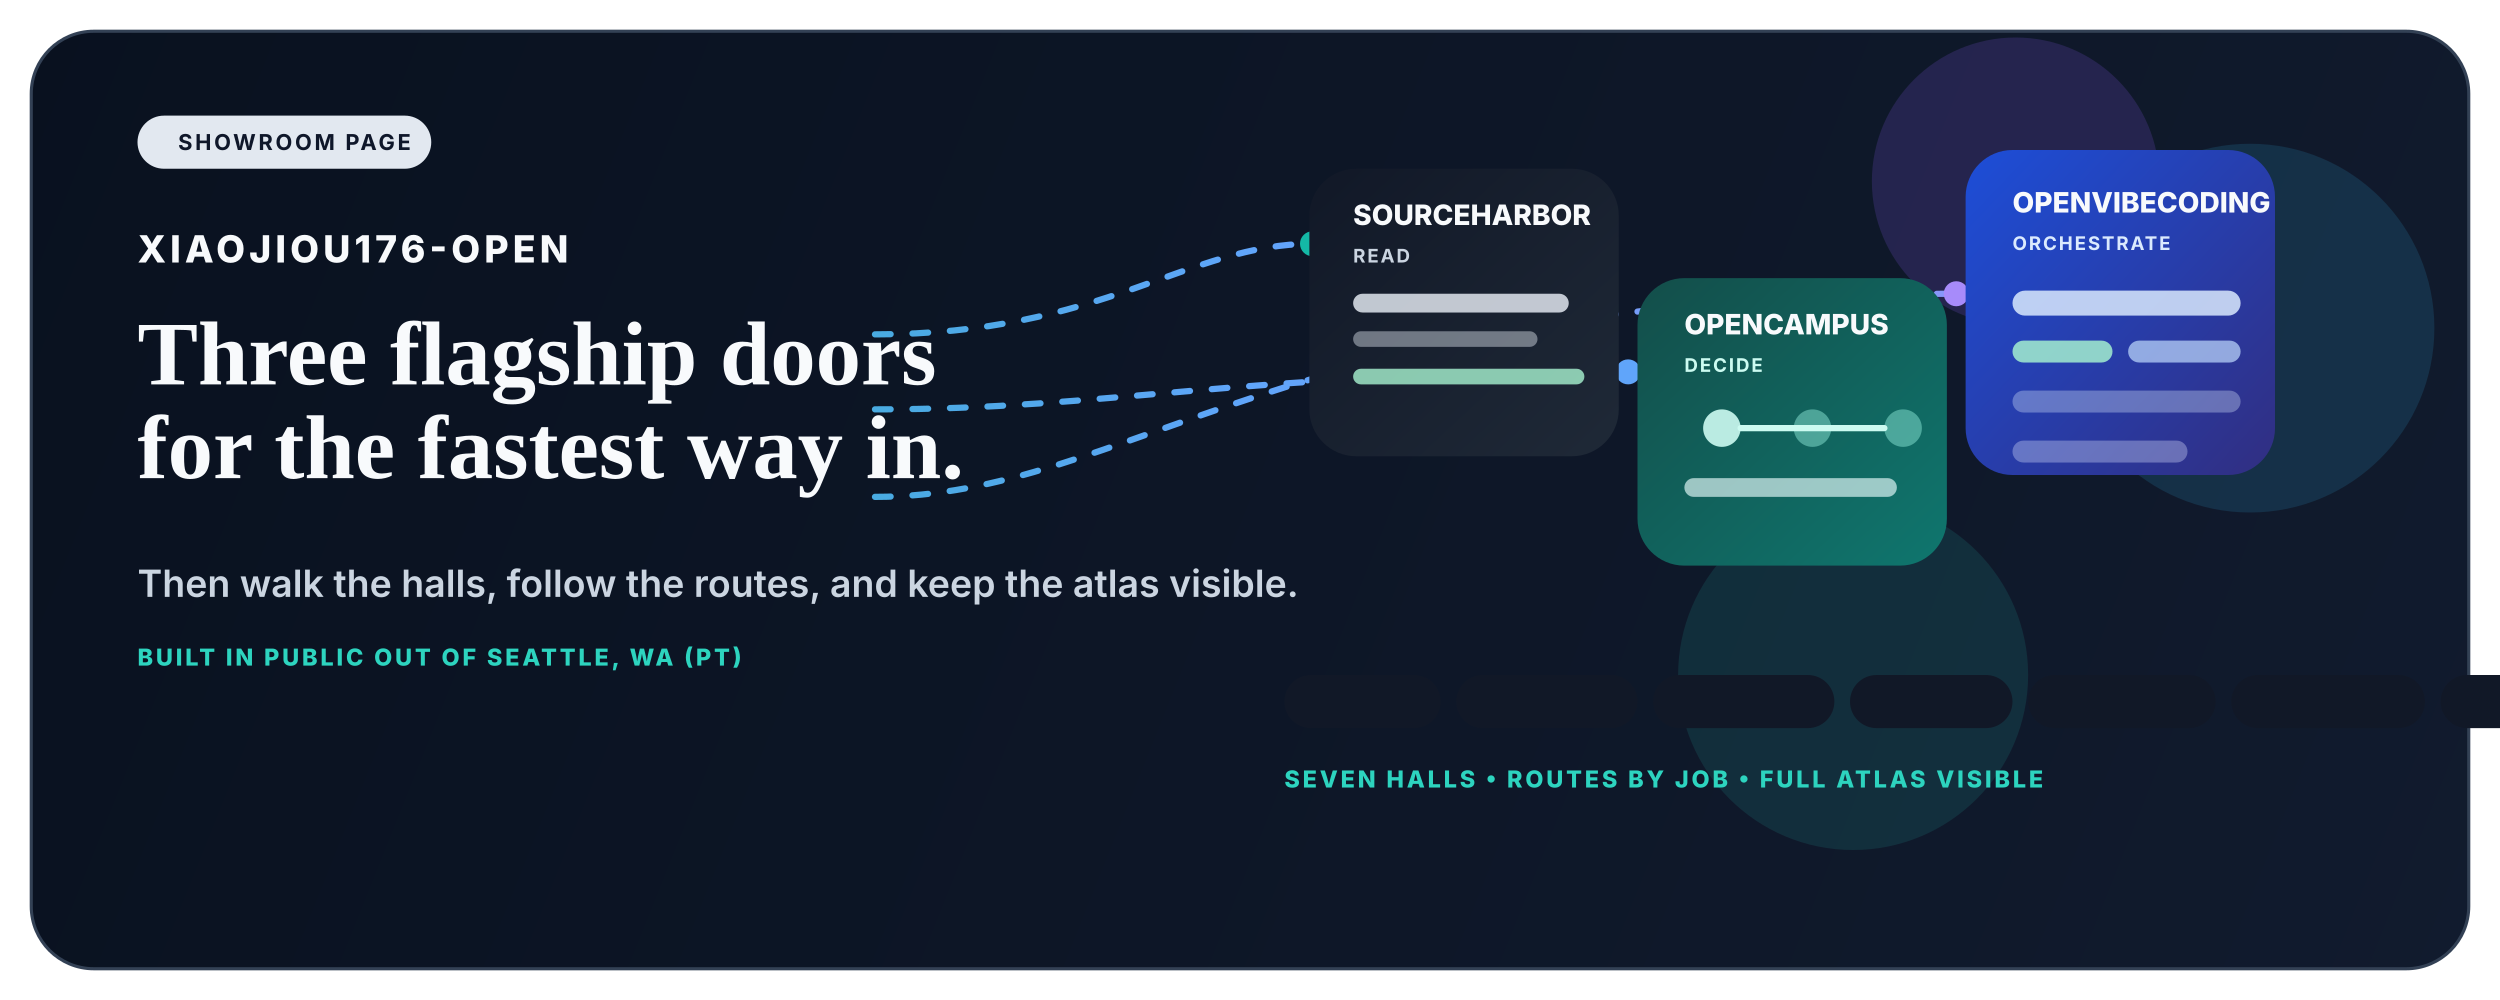
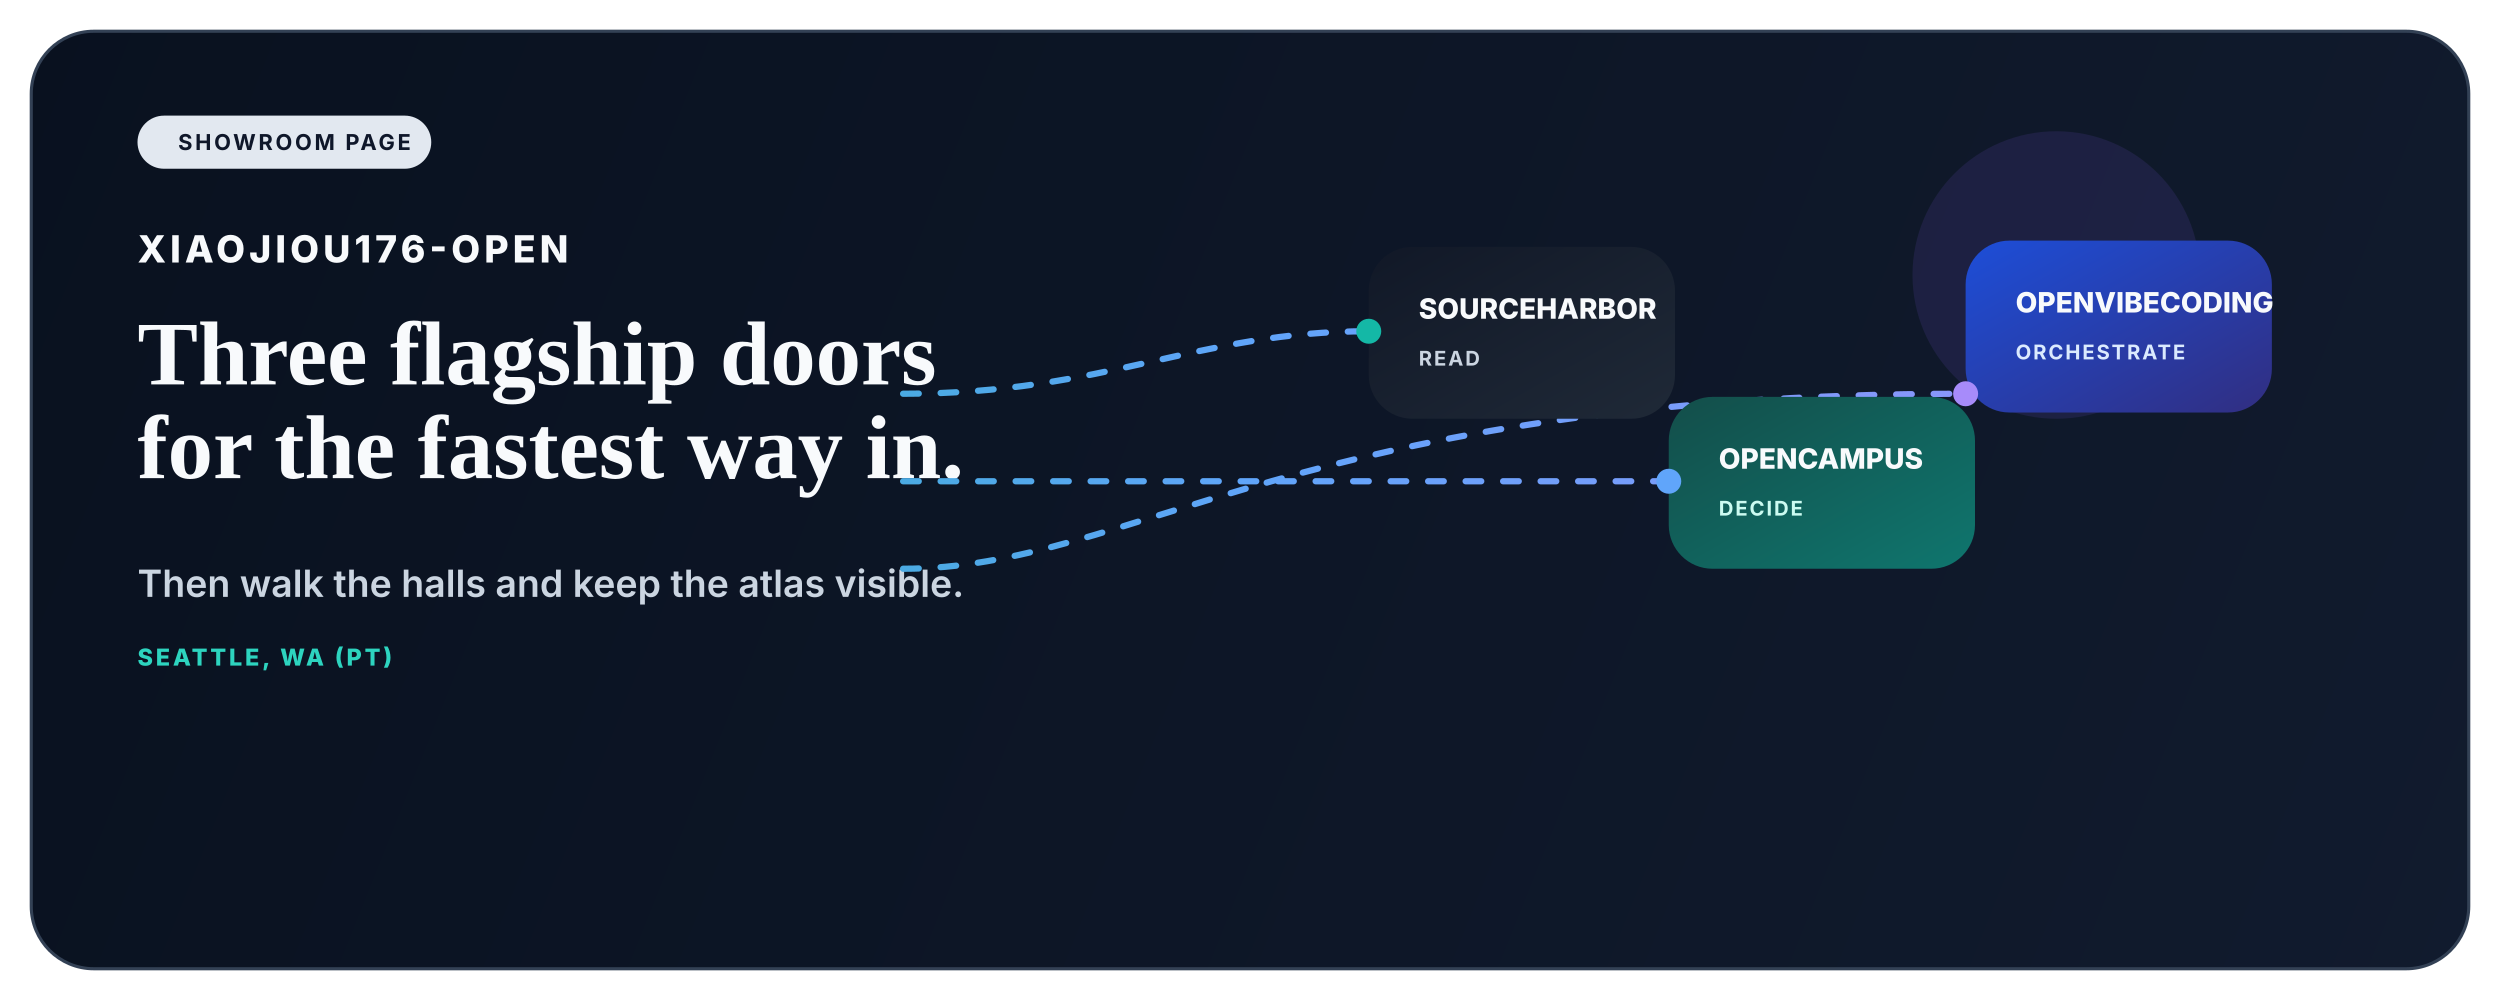
<svg xmlns="http://www.w3.org/2000/svg" width="1600" height="640" viewBox="0 0 1600 640" fill="none" role="img" aria-labelledby="title desc">
  <defs>
    <linearGradient id="bg" x1="0" y1="0" x2="1600" y2="640" gradientUnits="userSpaceOnUse">
      <stop stop-color="#09111F" />
      <stop offset="1" stop-color="#111B2E" />
    </linearGradient>
    <linearGradient id="doorA" x1="0" y1="0" x2="1" y2="1">
      <stop stop-color="#111827" />
      <stop offset="1" stop-color="#1F2937" />
    </linearGradient>
    <linearGradient id="doorB" x1="0" y1="0" x2="1" y2="1">
      <stop stop-color="#134E4A" />
      <stop offset="1" stop-color="#0F766E" />
    </linearGradient>
    <linearGradient id="doorC" x1="0" y1="0" x2="1" y2="1">
      <stop stop-color="#1D4ED8" />
      <stop offset="1" stop-color="#312E81" />
    </linearGradient>
    <linearGradient id="route" x1="0" y1="0" x2="1600" y2="0" gradientUnits="userSpaceOnUse">
      <stop stop-color="#14B8A6" />
      <stop offset="0.5" stop-color="#60A5FA" />
      <stop offset="1" stop-color="#A78BFA" />
    </linearGradient>
  </defs>
  <rect x="20" y="20" width="1560" height="600" rx="40" fill="url(#bg)" />
  <rect x="20" y="20" width="1560" height="600" rx="40" stroke="#334155" stroke-width="2" />
-   <circle cx="1290" cy="116" r="92" fill="#8B5CF6" fill-opacity="0.18" />
-   <circle cx="1440" cy="210" r="118" fill="#38BDF8" fill-opacity="0.14" />
-   <circle cx="1186" cy="432" r="112" fill="#2DD4BF" fill-opacity="0.12" />
+   <circle cx="1316" cy="176" r="92" fill="#8B5CF6" fill-opacity="0.12" />
  <rect x="88" y="74" width="188" height="34" rx="17" fill="#E2E8F0" />
  <text x="114" y="96" fill="#0F172A" font-family="Inter, Arial, sans-serif" font-size="14" font-weight="700" letter-spacing="1.7">SHOWROOM PAGE</text>
  <text x="88" y="168" fill="#F8FAFC" font-family="Inter, Arial, sans-serif" font-size="24" font-weight="800" letter-spacing="2.6">XIAOJIOU176-OPEN</text>
  <text x="88" y="246" fill="#F8FAFC" font-family="Georgia, 'Times New Roman', serif" font-size="58" font-weight="700">Three flagship doors</text>
  <text x="88" y="306" fill="#F8FAFC" font-family="Georgia, 'Times New Roman', serif" font-size="58" font-weight="700">for the fastest way in.</text>
-   <text x="88" y="382" fill="#CBD5E1" font-family="Inter, Arial, sans-serif" font-size="24" font-weight="600">Then walk the halls, follow the routes, and keep the atlas visible.</text>
-   <text x="88" y="426" fill="#2DD4BF" font-family="Inter, Arial, sans-serif" font-size="15" font-weight="800" letter-spacing="1.8">BUILT IN PUBLIC OUT OF SEATTLE, WA (PT)</text>
-   <path d="M560 214C706 214 760 156 840 156" stroke="url(#route)" stroke-width="4" stroke-linecap="round" stroke-dasharray="10 14" />
-   <path d="M560 262C712 262 792 238 1042 238" stroke="url(#route)" stroke-width="4" stroke-linecap="round" stroke-dasharray="10 14" />
-   <path d="M560 318C722 318 824 188 1252 188" stroke="url(#route)" stroke-width="4" stroke-linecap="round" stroke-dasharray="10 14" />
-   <circle cx="840" cy="156" r="8" fill="#14B8A6" />
-   <circle cx="1042" cy="238" r="8" fill="#60A5FA" />
-   <circle cx="1252" cy="188" r="8" fill="#A78BFA" />
-   <rect x="838" y="108" width="198" height="184" rx="30" fill="url(#doorA)" />
-   <rect x="1048" y="178" width="198" height="184" rx="30" fill="url(#doorB)" />
-   <rect x="1258" y="96" width="198" height="208" rx="30" fill="url(#doorC)" />
-   <text x="866" y="144" fill="#F8FAFC" font-family="Inter, Arial, sans-serif" font-size="18" font-weight="800">SOURCEHARBOR</text>
-   <text x="866" y="168" fill="#CBD5E1" font-family="Inter, Arial, sans-serif" font-size="12" font-weight="700" letter-spacing="1.2">READ</text>
-   <rect x="866" y="188" width="138" height="12" rx="6" fill="#E2E8F0" fill-opacity="0.84" />
-   <rect x="866" y="212" width="118" height="10" rx="5" fill="#E2E8F0" fill-opacity="0.44" />
-   <rect x="866" y="236" width="148" height="10" rx="5" fill="#A7F3D0" fill-opacity="0.80" />
-   <text x="1078" y="214" fill="#F8FAFC" font-family="Inter, Arial, sans-serif" font-size="18" font-weight="800">OPENCAMPUS</text>
-   <text x="1078" y="238" fill="#CCFBF1" font-family="Inter, Arial, sans-serif" font-size="12" font-weight="700" letter-spacing="1.2">DECIDE</text>
-   <circle cx="1102" cy="274" r="12" fill="#CCFBF1" fill-opacity="0.9" />
-   <circle cx="1160" cy="274" r="12" fill="#99F6E4" fill-opacity="0.44" />
-   <circle cx="1218" cy="274" r="12" fill="#99F6E4" fill-opacity="0.44" />
-   <path d="M1114 274H1206" stroke="#CCFBF1" stroke-width="4" stroke-linecap="round" />
-   <rect x="1078" y="306" width="136" height="12" rx="6" fill="#ECFEFF" fill-opacity="0.64" />
-   <text x="1288" y="136" fill="#F8FAFC" font-family="Inter, Arial, sans-serif" font-size="18" font-weight="800">OPENVIBECODING</text>
-   <text x="1288" y="160" fill="#DBEAFE" font-family="Inter, Arial, sans-serif" font-size="12" font-weight="700" letter-spacing="1.2">ORCHESTRATE</text>
-   <rect x="1288" y="186" width="146" height="16" rx="8" fill="#DBEAFE" fill-opacity="0.84" />
-   <rect x="1288" y="218" width="64" height="14" rx="7" fill="#A7F3D0" fill-opacity="0.82" />
-   <rect x="1362" y="218" width="72" height="14" rx="7" fill="#BFDBFE" fill-opacity="0.70" />
-   <rect x="1288" y="250" width="146" height="14" rx="7" fill="#DBEAFE" fill-opacity="0.34" />
-   <rect x="1288" y="282" width="112" height="14" rx="7" fill="#E0E7FF" fill-opacity="0.34" />
-   <g transform="translate(822 432)">
-     <rect x="0" y="0" width="100" height="34" rx="17" fill="#111827" />
-     <rect x="110" y="0" width="116" height="34" rx="17" fill="#111827" />
-     <rect x="236" y="0" width="116" height="34" rx="17" fill="#111827" />
-     <rect x="362" y="0" width="104" height="34" rx="17" fill="#111827" />
-     <rect x="476" y="0" width="120" height="34" rx="17" fill="#111827" />
-     <rect x="606" y="0" width="124" height="34" rx="17" fill="#111827" />
-     <rect x="740" y="0" width="118" height="34" rx="17" fill="#111827" />
-   </g>
-   <text x="822" y="504" fill="#2DD4BF" font-family="Inter, Arial, sans-serif" font-size="15" font-weight="800" letter-spacing="1.8">SEVEN HALLS • ROUTES BY JOB • FULL ATLAS VISIBLE</text>
+   <text x="88" y="382" fill="#CBD5E1" font-family="Inter, Arial, sans-serif" font-size="24" font-weight="600">Then walk the halls and keep the atlas visible.</text>
+   <text x="88" y="426" fill="#2DD4BF" font-family="Inter, Arial, sans-serif" font-size="15" font-weight="800" letter-spacing="1.8">SEATTLE, WA (PT)</text>
+   <path d="M578 252C708 252 766 212 876 212" stroke="url(#route)" stroke-width="4" stroke-linecap="round" stroke-dasharray="10 14" />
+   <path d="M578 308C730 308 816 308 1068 308" stroke="url(#route)" stroke-width="4" stroke-linecap="round" stroke-dasharray="10 14" />
+   <path d="M578 364C724 364 834 252 1258 252" stroke="url(#route)" stroke-width="4" stroke-linecap="round" stroke-dasharray="10 14" />
+   <rect x="876" y="158" width="196" height="110" rx="28" fill="url(#doorA)" />
+   <rect x="1068" y="254" width="196" height="110" rx="28" fill="url(#doorB)" />
+   <rect x="1258" y="154" width="196" height="110" rx="28" fill="url(#doorC)" />
+   <circle cx="876" cy="212" r="8" fill="#14B8A6" />
+   <circle cx="1068" cy="308" r="8" fill="#60A5FA" />
+   <circle cx="1258" cy="252" r="8" fill="#A78BFA" />
+   <text x="908" y="204" fill="#F8FAFC" font-family="Inter, Arial, sans-serif" font-size="18" font-weight="800">SOURCEHARBOR</text>
+   <text x="908" y="234" fill="#CBD5E1" font-family="Inter, Arial, sans-serif" font-size="13" font-weight="700" letter-spacing="1.2">READ</text>
+   <text x="1100" y="300" fill="#F8FAFC" font-family="Inter, Arial, sans-serif" font-size="18" font-weight="800">OPENCAMPUS</text>
+   <text x="1100" y="330" fill="#CCFBF1" font-family="Inter, Arial, sans-serif" font-size="13" font-weight="700" letter-spacing="1.2">DECIDE</text>
+   <text x="1290" y="200" fill="#F8FAFC" font-family="Inter, Arial, sans-serif" font-size="18" font-weight="800">OPENVIBECODING</text>
+   <text x="1290" y="230" fill="#DBEAFE" font-family="Inter, Arial, sans-serif" font-size="13" font-weight="700" letter-spacing="1.2">ORCHESTRATE</text>
</svg>
